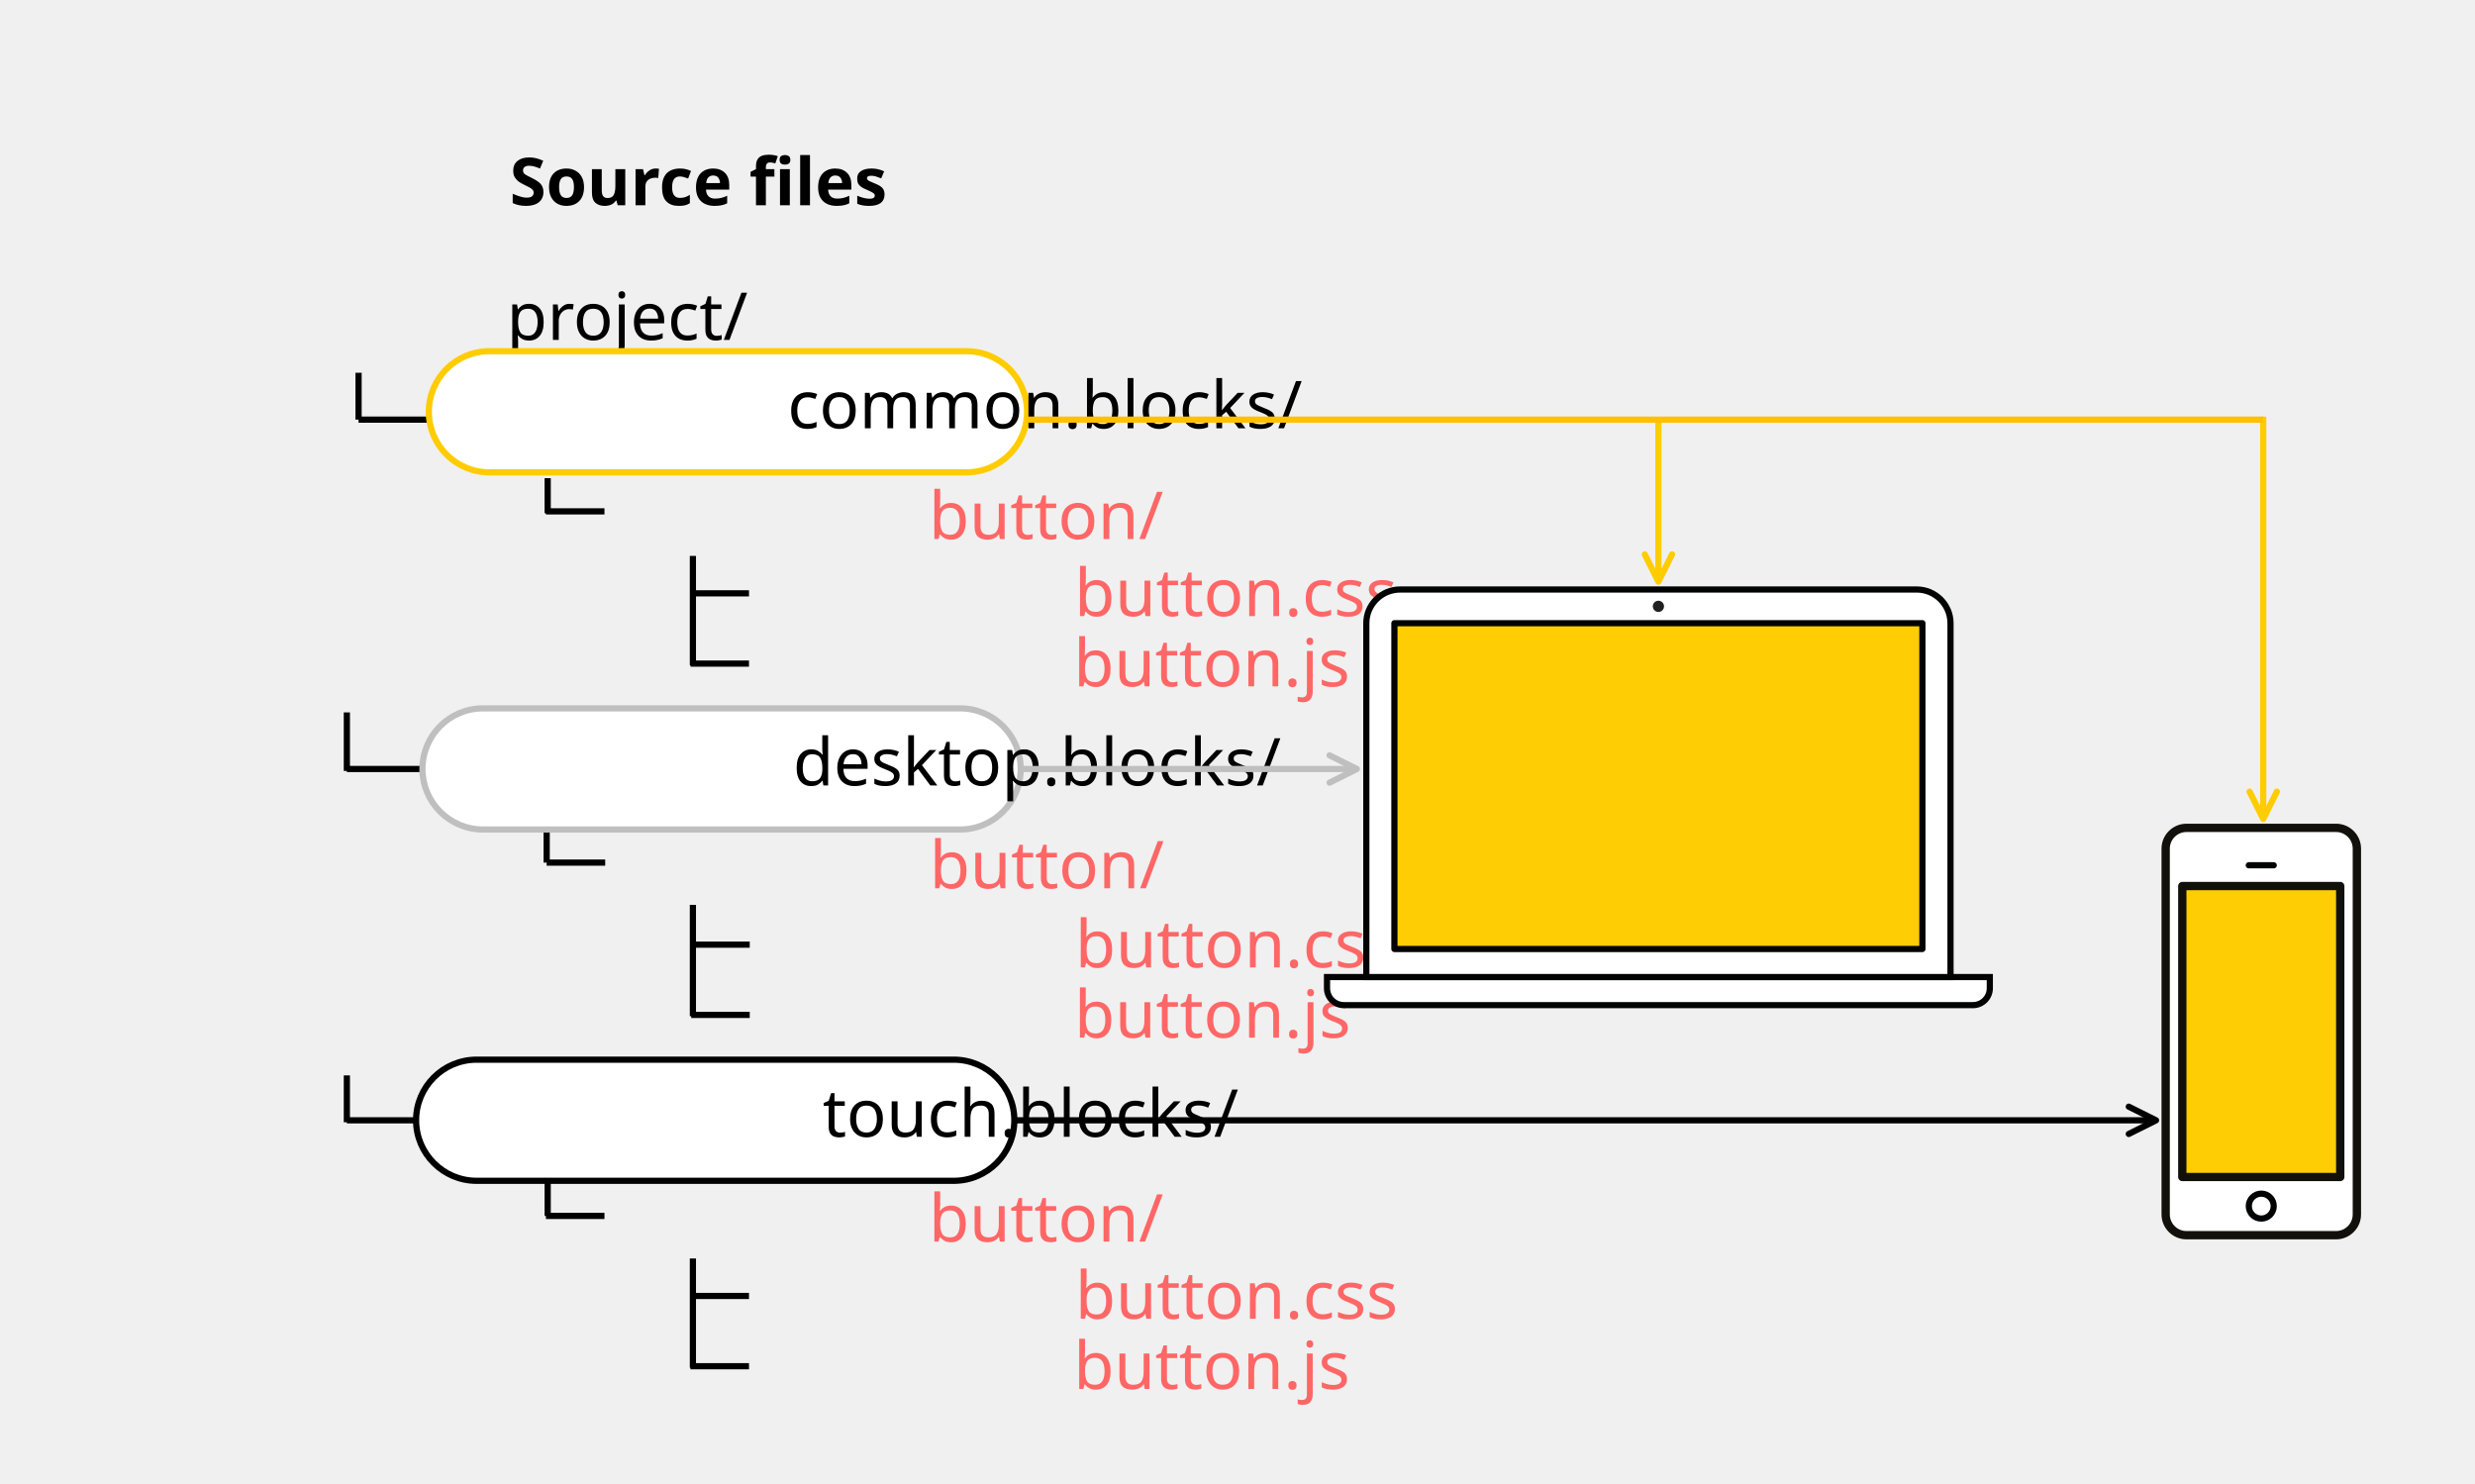
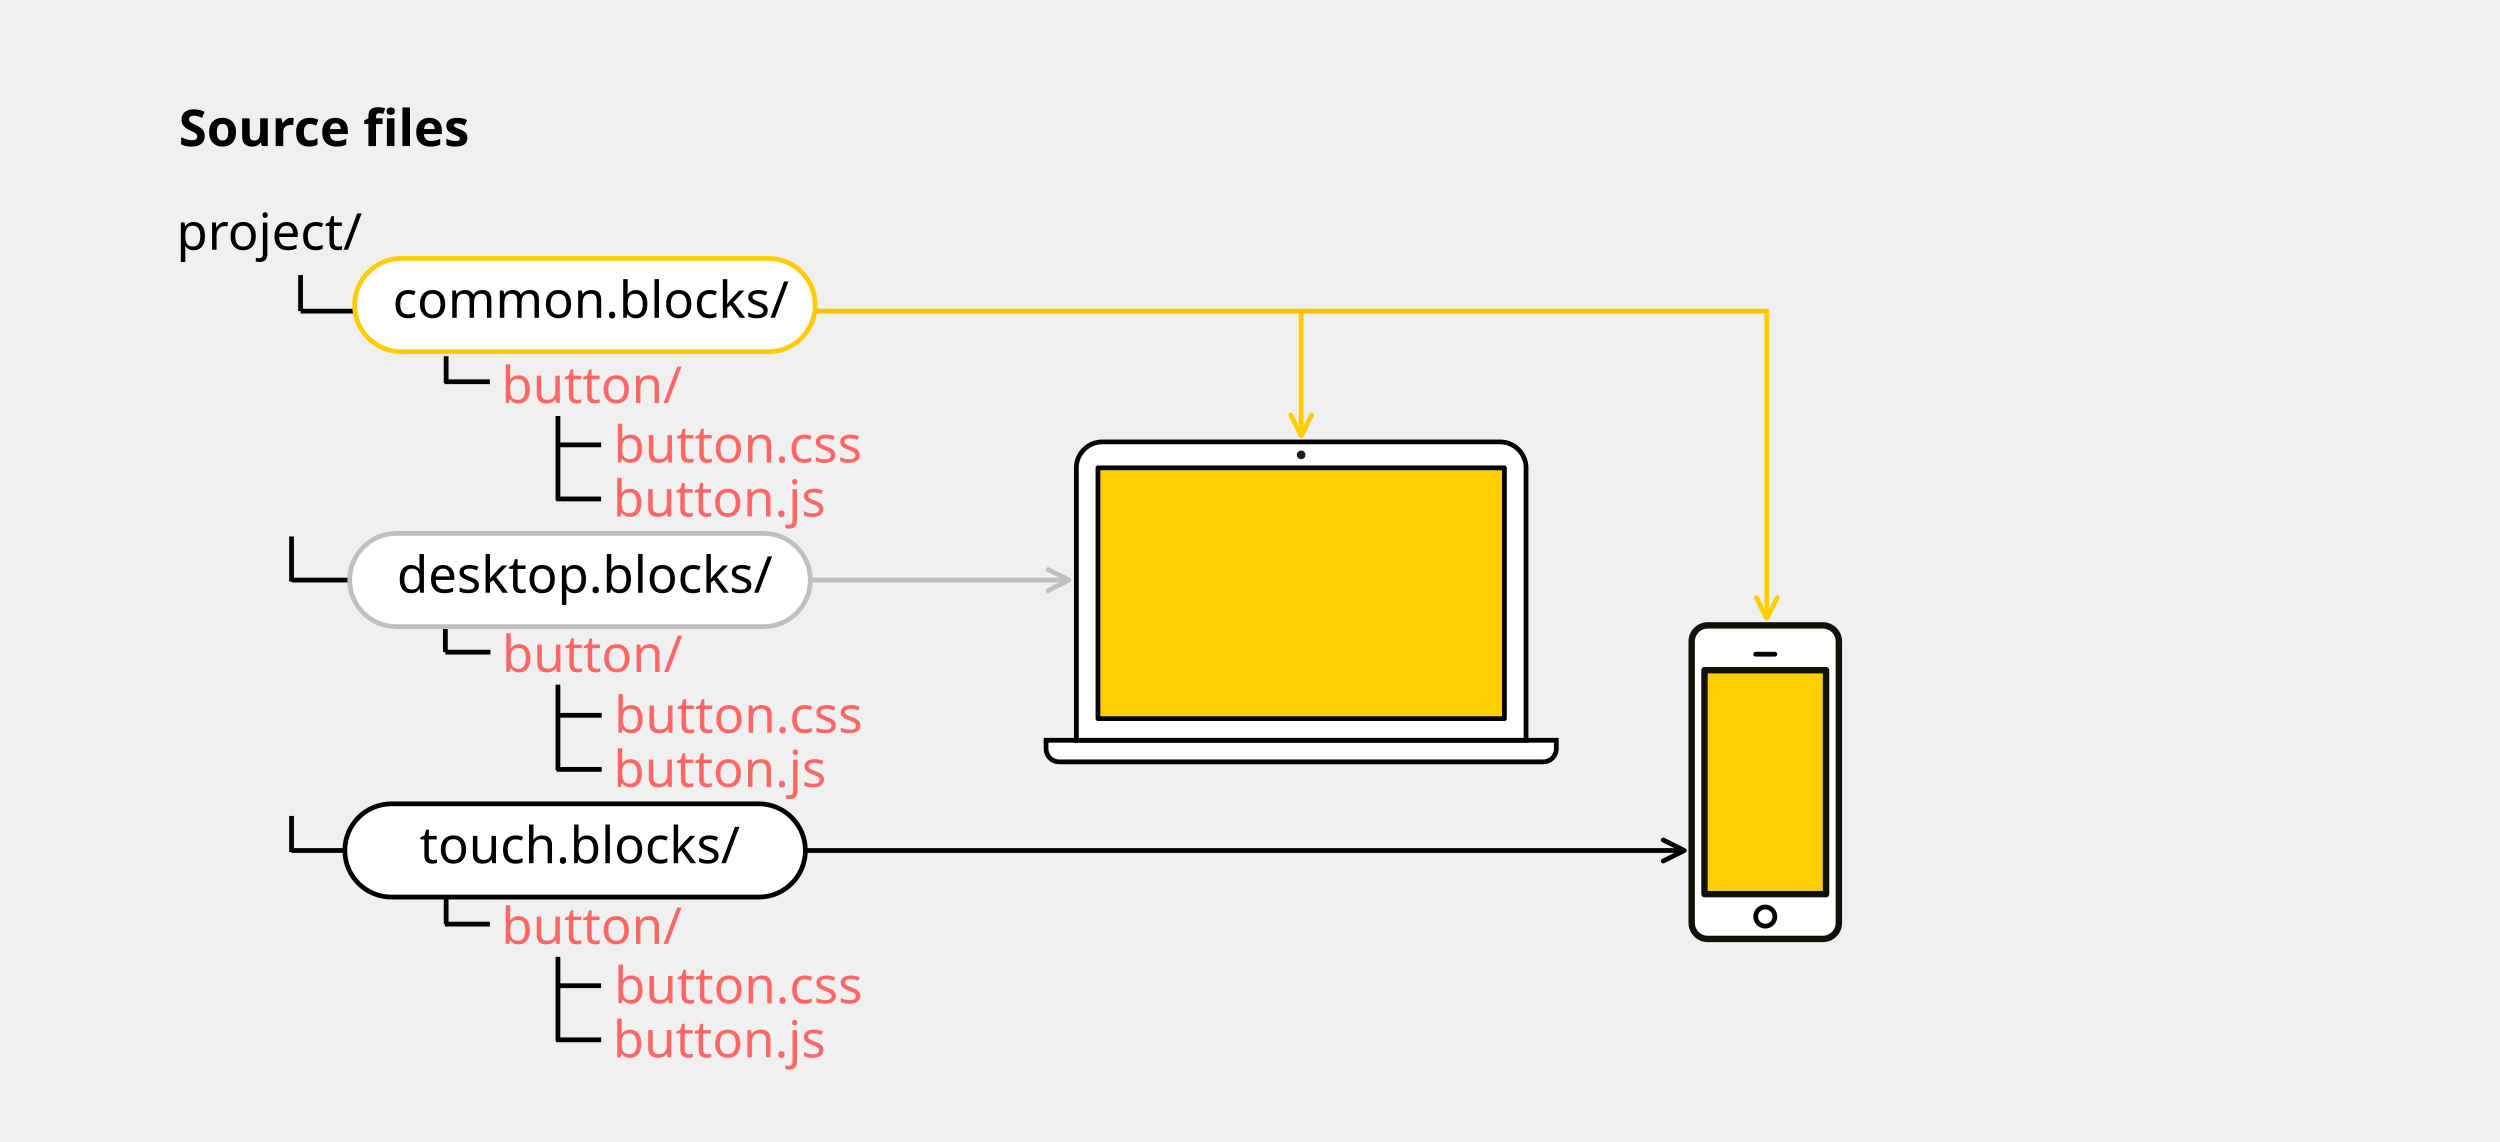
- <svg xmlns="http://www.w3.org/2000/svg" xmlns:ns1="http://schemas.microsoft.com/visio/2003/SVGExtensions/" xmlns:xlink="http://www.w3.org/1999/xlink" width="599" height="359" viewBox="0 0 598.716 359.063" xml:space="preserve" color-interpolation-filters="sRGB" class="st29">
-   <ns1:documentProperties ns1:langID="1049" ns1:metric="true" ns1:viewMarkup="false">
-     <ns1:userDefs>
-       <ns1:ud ns1:nameU="msvNoAutoConnect" ns1:val="VT0(0):26" />
-       <ns1:ud ns1:nameU="msvConvertTheme" />
-       <ns1:ud ns1:nameU="DocShowPicture" ns1:prompt="" ns1:val="VT0(1):26" />
-       <ns1:ud ns1:nameU="visTLShowProps" ns1:prompt="" ns1:val="VT0(0):26" />
-     </ns1:userDefs>
-   </ns1:documentProperties>
+ <svg xmlns="http://www.w3.org/2000/svg" xmlns:xlink="http://www.w3.org/1999/xlink" width="786" height="359" viewBox="0 0 785.578 359.054" xml:space="preserve" color-interpolation-filters="sRGB" class="st29">
  <style type="text/css">
	
		.st1 {fill:#ffcc00;stroke:none;stroke-linecap:round;stroke-linejoin:round;stroke-width:0.72}
		.st2 {fill:none;marker-end:url(#mrkr13-6);stroke:none;stroke-linecap:butt;stroke-width:1.5}
		.st3 {fill:#ffcc00;fill-opacity:1;stroke:#ffcc00;stroke-opacity:1;stroke-width:0.373}
		.st4 {fill:#000000;font-family:Yandex Sans Text Light;font-size:1.333em;font-weight:bold}
		.st5 {stroke:#000000;stroke-linecap:butt;stroke-width:1.5}
		.st6 {fill:#ff6666;font-family:Yandex Sans Text Light;font-size:1.333em}
		.st7 {fill:#000000;font-family:Yandex Sans Text Light;font-size:1.333em}
		.st8 {fill:#ffffff;marker-end:url(#mrkr13-136);stroke:#bfbfbf;stroke-linecap:butt;stroke-width:1.5}
		.st9 {fill:#bfbfbf;fill-opacity:1;stroke:#bfbfbf;stroke-opacity:1;stroke-width:0.373}
		.st10 {fill:#ffffff;marker-end:url(#mrkr13-6);stroke:#ffcc00;stroke-linecap:butt;stroke-width:1.5}
		.st11 {fill:#ffffff;marker-end:url(#mrkr13-145);stroke:#000000;stroke-linecap:butt;stroke-width:1.5}
		.st12 {fill:#000000;fill-opacity:1;stroke:#000000;stroke-opacity:1;stroke-width:0.373}
		.st13 {fill:#ffffff;stroke:#010202;stroke-linecap:butt;stroke-width:1.5}
		.st14 {fill:#202021;stroke:none;stroke-linecap:butt;stroke-width:1.5}
		.st15 {fill:#ffcc09;stroke:#010202;stroke-linecap:butt;stroke-width:1.5}
		.st16 {fill:none}
		.st17 {stroke:#010202;stroke-linecap:round;stroke-linejoin:round;stroke-width:1.5}
		.st18 {fill:#ffcd04;stroke:#010202;stroke-linecap:round;stroke-linejoin:round;stroke-width:1.5}
		.st19 {fill:#ffffff;stroke:none;stroke-linecap:butt;stroke-width:1.5}
		.st20 {fill:#12100b;stroke:none;stroke-linecap:butt;stroke-width:1.5}
		.st21 {fill:#ffcd04;stroke:none;stroke-linecap:butt;stroke-width:1.5}
		.st22 {marker-end:url(#mrkr3-198);stroke:#000000;stroke-linecap:butt;stroke-width:1.5}
		.st23 {fill:#000000;fill-opacity:1;stroke:#000000;stroke-opacity:1;stroke-width:0.455}
		.st24 {marker-end:url(#mrkr3-205);stroke:#bfbfbf;stroke-linecap:butt;stroke-width:1.5}
		.st25 {fill:#bfbfbf;fill-opacity:1;stroke:#bfbfbf;stroke-opacity:1;stroke-width:0.455}
		.st26 {marker-end:url(#mrkr3-212);stroke:#ffcc00;stroke-linecap:butt;stroke-width:1.5}
		.st27 {fill:#ffcc00;fill-opacity:1;stroke:#ffcc00;stroke-opacity:1;stroke-width:0.455}
		.st28 {stroke:#ffc000;stroke-linecap:butt;stroke-width:1.5}
		.st29 {fill:none;fill-rule:evenodd;font-size:12px;overflow:visible;stroke-linecap:square;stroke-miterlimit:3}
	
	</style>
  <defs id="Patterns_And_Gradients">
    <linearGradient id="grad0-11" x1="0" y1="0" x2="1" y2="0" gradientTransform="rotate(270 0.5 0.5)">
      <stop offset="0" stop-color="#f2f2f2" stop-opacity="1" />
      <stop offset="1" stop-color="#ffffff" stop-opacity="1" />
    </linearGradient>
    <linearGradient id="grad0-217" x1="0" y1="0" x2="1" y2="0" gradientTransform="rotate(270 0.5 0.5)">
      <stop offset="0" stop-color="#ffce3c" stop-opacity="1" />
      <stop offset="1" stop-color="#ffc000" stop-opacity="1" />
    </linearGradient>
  </defs>
  <defs id="Markers">
    <g id="lend13">
      <path d="M 3 1 L 0 0 L 3 -1 L 3 1 " style="stroke:none" />
    </g>
-     <marker id="mrkr13-6" class="st3" ns1:arrowType="13" ns1:arrowSize="2" ns1:setback="8.04" refX="-8.04" orient="auto" markerUnits="strokeWidth" overflow="visible">
+     <marker id="mrkr13-6" class="st3" refX="-8.04" orient="auto" markerUnits="strokeWidth" overflow="visible">
      <use xlink:href="#lend13" transform="scale(-2.68,-2.68) " />
    </marker>
-     <marker id="mrkr13-136" class="st9" ns1:arrowType="13" ns1:arrowSize="2" ns1:setback="8.04" refX="-8.04" orient="auto" markerUnits="strokeWidth" overflow="visible">
+     <marker id="mrkr13-136" class="st9" refX="-8.04" orient="auto" markerUnits="strokeWidth" overflow="visible">
      <use xlink:href="#lend13" transform="scale(-2.68,-2.68) " />
    </marker>
-     <marker id="mrkr13-145" class="st12" ns1:arrowType="13" ns1:arrowSize="2" ns1:setback="8.04" refX="-8.04" orient="auto" markerUnits="strokeWidth" overflow="visible">
+     <marker id="mrkr13-145" class="st12" refX="-8.04" orient="auto" markerUnits="strokeWidth" overflow="visible">
      <use xlink:href="#lend13" transform="scale(-2.68,-2.68) " />
    </marker>
    <g id="lend3">
      <path d="M 2 1 L 0 0 L 2 -1 " style="stroke-linecap:round;stroke-linejoin:round;fill:none" />
    </g>
-     <marker id="mrkr3-198" class="st23" ns1:arrowType="3" ns1:arrowSize="1" orient="auto" markerUnits="strokeWidth" overflow="visible">
+     <marker id="mrkr3-198" class="st23" orient="auto" markerUnits="strokeWidth" overflow="visible">
      <use xlink:href="#lend3" transform="scale(-2.2,-2.2) " />
    </marker>
-     <marker id="mrkr3-205" class="st25" ns1:arrowType="3" ns1:arrowSize="1" orient="auto" markerUnits="strokeWidth" overflow="visible">
+     <marker id="mrkr3-205" class="st25" orient="auto" markerUnits="strokeWidth" overflow="visible">
      <use xlink:href="#lend3" transform="scale(-2.2,-2.2) " />
    </marker>
-     <marker id="mrkr3-212" class="st27" ns1:arrowType="3" ns1:arrowSize="1" orient="auto" markerUnits="strokeWidth" overflow="visible">
+     <marker id="mrkr3-212" class="st27" orient="auto" markerUnits="strokeWidth" overflow="visible">
      <use xlink:href="#lend3" transform="scale(-2.2,-2.2) " />
    </marker>
  </defs>
-   <g ns1:mID="4" ns1:index="2" ns1:groupContext="foregroundPage">
-     <ns1:pageProperties ns1:drawingScale="0.0393701" ns1:pageScale="0.0393701" ns1:drawingUnits="24" ns1:shadowOffsetX="8.50394" ns1:shadowOffsetY="-8.50394" />
-     <ns1:layer ns1:name="Flowchart" ns1:index="0" />
-     <ns1:layer ns1:name="Connector" ns1:index="1" />
-     <ns1:layer ns1:name="Соединительная линия" ns1:index="2" />
-     <g id="shape1-1" ns1:mID="1" ns1:groupContext="shape" transform="translate(156.386,-328.35)">
-       <path d="M0 359.06 L134.31 359.06 L0 359.06 Z" class="st1" />
-     </g>
-     <g id="shape4-3" ns1:mID="4" ns1:groupContext="shape" transform="translate(22.8189,-300.004)">
-       <ns1:textBlock ns1:margins="rect(4,4,4,4)" ns1:tabSpace="42.5197" />
-       <ns1:textRect cx="66.614" cy="344.889" width="133.23" height="28.346" />
-       <rect x="0" y="330.716" width="133.228" height="28.346" class="st2" />
-       <text x="25.49" y="349.69" class="st4" ns1:langID="1033">
-         <ns1:paragraph ns1:horizAlign="1" />
-         <ns1:tabList />Source files</text>
-     </g>
-     <g id="shape5-8" ns1:mID="5" ns1:groupContext="shape" transform="translate(491.44,115.752) rotate(90)">
-       <path d="M0 359.06 L8.5 359.06" class="st5" />
-     </g>
-     <g id="shape7-13" ns1:mID="7" ns1:groupContext="shape" transform="translate(131.953,-235.276)">
-       <path d="M0 359.06 L14.17 359.06" class="st5" />
-     </g>
-     <g id="shape8-17" ns1:mID="8" ns1:groupContext="shape" transform="translate(134.747,-223.468)">
-       <ns1:textBlock ns1:margins="rect(4,4,4,4)" ns1:tabSpace="42.5197" />
-       <ns1:textRect cx="42.52" cy="349.141" width="85.04" height="19.843" />
-       <rect x="0" y="339.22" width="85.039" height="19.843" class="st2" />
-       <text x="15.01" y="353.94" class="st6" ns1:langID="1033">
-         <ns1:paragraph ns1:horizAlign="1" />
-         <ns1:tabList />button/</text>
-     </g>
-     <g id="shape11-21" ns1:mID="11" ns1:groupContext="shape" transform="translate(166.94,-215.433)">
-       <path d="M0 359.06 L14.17 359.06" class="st5" />
-     </g>
-     <g id="shape17-25" ns1:mID="17" ns1:groupContext="shape" transform="translate(33.4488,-271.657)">
-       <ns1:textBlock ns1:margins="rect(4,4,4,4)" ns1:tabSpace="42.5197" />
-       <ns1:textRect cx="42.52" cy="349.141" width="85.04" height="19.843" />
-       <rect x="0" y="339.22" width="85.039" height="19.843" class="st2" />
-       <text x="14.14" y="353.94" class="st7" ns1:langID="1033">
-         <ns1:paragraph ns1:horizAlign="1" />
-         <ns1:tabList />project/</text>
-     </g>
-     <g id="shape18-29" ns1:mID="18" ns1:groupContext="shape" transform="translate(86.5984,-257.484)">
-       <path d="M0 359.06 L19.84 359.06" class="st5" />
-     </g>
-     <g id="shape19-33" ns1:mID="19" ns1:groupContext="shape" transform="translate(445.661,90.2399) rotate(90)">
-       <path d="M0 359.06 L11.34 359.06" class="st5" />
-     </g>
-     <g id="shape43-37" ns1:mID="43" ns1:groupContext="shape" transform="translate(526.59,134.559) rotate(90)">
-       <path d="M0 359.06 L26.46 359.06" class="st5" />
-     </g>
-     <g id="shape44-41" ns1:mID="44" ns1:groupContext="shape" transform="translate(174.472,-192.756)">
-       <ns1:textBlock ns1:margins="rect(4,4,4,4)" ns1:tabSpace="42.5197" />
-       <ns1:textRect cx="42.52" cy="354.102" width="85.04" height="9.921" />
-       <rect x="0" y="349.141" width="85.039" height="9.921" class="st2" />
-       <text x="10.34" y="358.9" class="st6" ns1:langID="1033">
-         <ns1:paragraph ns1:horizAlign="1" />
-         <ns1:tabList />button.js</text>
-     </g>
-     <g id="shape45-45" ns1:mID="45" ns1:groupContext="shape" transform="translate(180.634,-209.764)">
-       <ns1:textBlock ns1:margins="rect(4,4,4,4)" ns1:tabSpace="42.5197" />
-       <ns1:textRect cx="42.52" cy="354.102" width="85.04" height="9.921" />
-       <rect x="0" y="349.141" width="85.039" height="9.921" class="st2" />
-       <text x="4.38" y="358.9" class="st6" ns1:langID="1033">
-         <ns1:paragraph ns1:horizAlign="1" />
-         <ns1:tabList />button.css</text>
-     </g>
-     <g id="shape48-49" ns1:mID="48" ns1:groupContext="shape" transform="translate(166.94,-198.425)">
-       <path d="M0 359.06 L14.17 359.06" class="st5" />
-     </g>
-     <g id="shape49-53" ns1:mID="49" ns1:groupContext="shape" transform="translate(491.194,190.46) rotate(90)">
-       <path d="M0 359.06 L18.35 359.06" class="st5" />
-     </g>
-     <g id="shape51-57" ns1:mID="51" ns1:groupContext="shape" transform="translate(132.132,-150.252)">
-       <path d="M0 359.06 L14.17 359.06" class="st5" />
-     </g>
-     <g id="shape52-61" ns1:mID="52" ns1:groupContext="shape" transform="translate(134.926,-138.914)">
-       <ns1:textBlock ns1:margins="rect(4,4,4,4)" ns1:tabSpace="42.5197" />
-       <ns1:textRect cx="42.52" cy="349.141" width="85.04" height="19.843" />
-       <rect x="0" y="339.22" width="85.039" height="19.843" class="st2" />
-       <text x="15.01" y="353.94" class="st6" ns1:langID="1033">
-         <ns1:paragraph ns1:horizAlign="1" />
-         <ns1:tabList />button/</text>
-     </g>
-     <g id="shape53-65" ns1:mID="53" ns1:groupContext="shape" transform="translate(167.119,-130.394)">
-       <path d="M0 359.06 L14.17 359.06" class="st5" />
-     </g>
-     <g id="shape54-69" ns1:mID="54" ns1:groupContext="shape" transform="translate(83.7638,-172.913)">
-       <path d="M0 359.06 L19.84 359.06" class="st5" />
-     </g>
-     <g id="shape55-73" ns1:mID="55" ns1:groupContext="shape" transform="translate(442.826,172.445) rotate(90)">
-       <path d="M0 359.06 L14.17 359.06" class="st5" />
-     </g>
-     <g id="shape56-77" ns1:mID="56" ns1:groupContext="shape" transform="translate(526.59,219.031) rotate(90)">
-       <path d="M0 359.06 L26.95 359.06" class="st5" />
-     </g>
-     <g id="shape57-81" ns1:mID="57" ns1:groupContext="shape" transform="translate(174.651,-107.717)">
-       <ns1:textBlock ns1:margins="rect(4,4,4,4)" ns1:tabSpace="42.5197" />
-       <ns1:textRect cx="42.52" cy="354.102" width="85.04" height="9.921" />
-       <rect x="0" y="349.141" width="85.039" height="9.921" class="st2" />
-       <text x="10.34" y="358.9" class="st6" ns1:langID="1033">
-         <ns1:paragraph ns1:horizAlign="1" />
-         <ns1:tabList />button.js</text>
-     </g>
-     <g id="shape58-85" ns1:mID="58" ns1:groupContext="shape" transform="translate(180.813,-124.724)">
-       <ns1:textBlock ns1:margins="rect(4,4,4,4)" ns1:tabSpace="42.5197" />
-       <ns1:textRect cx="42.52" cy="354.102" width="85.04" height="9.921" />
-       <rect x="0" y="349.141" width="85.039" height="9.921" class="st2" />
-       <text x="4.38" y="358.9" class="st6" ns1:langID="1033">
-         <ns1:paragraph ns1:horizAlign="1" />
-         <ns1:tabList />button.css</text>
-     </g>
-     <g id="shape59-89" ns1:mID="59" ns1:groupContext="shape" transform="translate(167.119,-113.386)">
-       <path d="M0 359.06 L14.17 359.06" class="st5" />
-     </g>
-     <g id="shape60-93" ns1:mID="60" ns1:groupContext="shape" transform="translate(491.44,276.133) rotate(90)">
-       <path d="M0 359.06 L18.2 359.06" class="st5" />
-     </g>
-     <g id="shape62-97" ns1:mID="62" ns1:groupContext="shape" transform="translate(131.953,-64.7281)">
-       <path d="M0 359.06 L14.17 359.06" class="st5" />
-     </g>
-     <g id="shape63-101" ns1:mID="63" ns1:groupContext="shape" transform="translate(134.747,-53.3895)">
-       <ns1:textBlock ns1:margins="rect(4,4,4,4)" ns1:tabSpace="42.5197" />
-       <ns1:textRect cx="42.52" cy="349.141" width="85.04" height="19.843" />
-       <rect x="0" y="339.22" width="85.039" height="19.843" class="st2" />
-       <text x="15.01" y="353.94" class="st6" ns1:langID="1033">
-         <ns1:paragraph ns1:horizAlign="1" />
-         <ns1:tabList />button/</text>
-     </g>
-     <g id="shape64-105" ns1:mID="64" ns1:groupContext="shape" transform="translate(166.94,-45.3543)">
-       <path d="M0 359.06 L14.17 359.06" class="st5" />
-     </g>
-     <g id="shape65-109" ns1:mID="65" ns1:groupContext="shape" transform="translate(83.7638,-87.874)">
-       <path d="M0 359.06 L19.84 359.06" class="st5" />
-     </g>
-     <g id="shape66-113" ns1:mID="66" ns1:groupContext="shape" transform="translate(442.826,260.319) rotate(90)">
-       <path d="M0 359.06 L11.34 359.06" class="st5" />
-     </g>
-     <g id="shape67-117" ns1:mID="67" ns1:groupContext="shape" transform="translate(526.59,304.637) rotate(90)">
-       <path d="M0 359.06 L26.46 359.06" class="st5" />
-     </g>
-     <g id="shape68-121" ns1:mID="68" ns1:groupContext="shape" transform="translate(174.472,-22.6772)">
-       <ns1:textBlock ns1:margins="rect(4,4,4,4)" ns1:tabSpace="42.5197" />
-       <ns1:textRect cx="42.52" cy="354.102" width="85.04" height="9.921" />
-       <rect x="0" y="349.141" width="85.039" height="9.921" class="st2" />
-       <text x="10.34" y="358.9" class="st6" ns1:langID="1033">
-         <ns1:paragraph ns1:horizAlign="1" />
-         <ns1:tabList />button.js</text>
-     </g>
-     <g id="shape69-125" ns1:mID="69" ns1:groupContext="shape" transform="translate(180.813,-39.685)">
-       <ns1:textBlock ns1:margins="rect(4,4,4,4)" ns1:tabSpace="42.5197" />
-       <ns1:textRect cx="42.52" cy="354.102" width="85.04" height="9.921" />
-       <rect x="0" y="349.141" width="85.039" height="9.921" class="st2" />
-       <text x="4.38" y="358.9" class="st6" ns1:langID="1033">
-         <ns1:paragraph ns1:horizAlign="1" />
-         <ns1:tabList />button.css</text>
-     </g>
-     <g id="shape70-129" ns1:mID="70" ns1:groupContext="shape" transform="translate(166.94,-28.3465)">
-       <path d="M0 359.06 L14.17 359.06" class="st5" />
-     </g>
-     <g id="shape73-133" ns1:mID="73" ns1:groupContext="shape" transform="translate(102.066,-158.271)">
-       <ns1:textBlock ns1:margins="rect(4,4,4,4)" ns1:tabSpace="42.5197" />
-       <ns1:textRect cx="72.407" cy="344.401" width="144.82" height="29.324" />
-       <rect x="0" y="329.739" width="144.813" height="29.324" rx="14.662" ry="14.662" class="st8" />
-       <text x="14.84" y="348.4" class="st7" ns1:langID="1033">
-         <ns1:paragraph ns1:spLine="-1" ns1:horizAlign="1" />
-         <ns1:tabList />desktop.blocks/</text>
-     </g>
-     <g id="shape74-138" ns1:mID="74" ns1:groupContext="shape" transform="translate(103.606,-244.728)">
-       <ns1:textBlock ns1:margins="rect(4,4,4,4)" ns1:tabSpace="42.5197" />
-       <ns1:textRect cx="72.407" cy="344.401" width="144.82" height="29.324" />
-       <rect x="0" y="329.739" width="144.813" height="29.324" rx="14.662" ry="14.662" class="st10" />
-       <text x="11.98" y="348.4" class="st7" ns1:langID="1033">
-         <ns1:paragraph ns1:spLine="-1" ns1:horizAlign="1" />
-         <ns1:tabList />common.blocks/</text>
-     </g>
-     <g id="shape77-142" ns1:mID="77" ns1:groupContext="shape" transform="translate(100.525,-73.232)">
-       <ns1:textBlock ns1:margins="rect(4,4,4,4)" ns1:tabSpace="42.5197" />
-       <ns1:textRect cx="72.407" cy="344.401" width="144.82" height="29.324" />
-       <rect x="0" y="329.739" width="144.813" height="29.324" rx="14.662" ry="14.662" class="st11" />
-       <text x="23.54" y="348.4" class="st7" ns1:langID="1033">
-         <ns1:paragraph ns1:spLine="-1" ns1:horizAlign="1" />
-         <ns1:tabList />touch.blocks/</text>
-     </g>
-     <g id="group87-147" transform="translate(321.024,-115.752)" ns1:mID="87" ns1:groupContext="group">
-       <g id="group88-148" ns1:mID="88" ns1:groupContext="group">
-         <g id="shape89-149" ns1:mID="89" ns1:groupContext="shape">
-           <path d="M85.66 352.26 L69.34 352.26 L0 352.26 L0 353.62 L0 354.98 C-0 357.23 1.84 359.06 4.08 359.06 L156.36          359.06 C158.61 359.06 160.44 357.23 160.44 354.98 L160.44 353.62 L160.44 352.26 L85.66 352.26 Z" class="st13" />
-         </g>
-         <g id="shape90-151" ns1:mID="90" ns1:groupContext="shape" transform="translate(9.51768,-6.79835)">
-           <path d="M133.25 265.25 L8.16 265.25 C3.67 265.25 0 268.92 0 273.4 L0 359.06 L59.83 359.06 L66.62 359.06 L67.98          359.06 L76.14 359.06 L141.41 359.06 L141.41 273.4 C141.41 268.92 137.73 265.25 133.25 265.25 Z" class="st13" />
-         </g>
-         <g id="shape91-153" ns1:mID="91" ns1:groupContext="shape" transform="translate(78.8608,-95.1768)">
-           <path d="M2.72 357.7 C2.72 358.45 2.11 359.06 1.36 359.06 C0.61 359.06 0 358.45 0 357.7 C0 356.95 0.61 356.34          1.36 356.34 C2.11 356.34 2.72 356.95 2.72 357.7 Z" class="st14" />
-         </g>
-         <g id="group92-155" transform="translate(50.3078,-27.1934)" ns1:mID="92" ns1:groupContext="group">
-           <g id="shape93-156" ns1:mID="93" ns1:groupContext="shape">
-             <path d="M35.35 334.59 L24.47 334.59 C24.47 318.27 33.99 306.04 33.99 306.04 L4.08 306.04 C1.84 306.04 0           307.87 0 310.11 L0 354.98 C-0 357.23 1.84 359.06 4.08 359.06 L35.96 359.06 C32.97 346.42 35.35           334.59 35.35 334.59 Z" class="st15" />
-           </g>
-           <g id="group94-158" transform="translate(8.15801,0)" ns1:mID="94" ns1:groupContext="group">
-             <g id="shape95-159" ns1:mID="95" ns1:groupContext="shape" transform="translate(2.51799E-013,-12.237)">
-               <path d="M0 353.62 C-0 353.62 9.52 359.06 21.75 359.06 C33.99 359.06 43.51 353.62 43.51 353.62 L0 353.62            Z" class="st16" />
-               <path d="M0 353.62 C-0 353.62 9.52 359.06 21.75 359.06 C33.99 359.06 43.51 353.62 43.51 353.62" class="st17" />
-             </g>
-             <g id="shape96-162" ns1:mID="96" ns1:groupContext="shape" transform="translate(6.79835,-36.7111)">
-               <path d="M0 353.62 L0 359.06 L0 353.62 Z" class="st16" />
-               <path d="M0 353.62 L0 359.06" class="st17" />
-             </g>
-             <g id="shape97-165" ns1:mID="97" ns1:groupContext="shape" transform="translate(33.9917,-36.7111)">
-               <path d="M0 353.62 L0 359.06 L0 353.62 Z" class="st16" />
-               <path d="M0 353.62 L0 359.06" class="st17" />
-             </g>
-             <g id="shape98-168" ns1:mID="98" ns1:groupContext="shape" transform="translate(25.8337,0)">
-               <path d="M1.97 359.06 L21.75 359.06 C24 359.06 25.83 357.23 25.83 354.98 L25.83 310.11 C25.83 307.87            24 306.04 21.75 306.04 L0 306.04 L1.97 359.06 Z" class="st16" />
-               <path d="M1.97 359.06 L21.75 359.06 C24 359.06 25.83 357.23 25.83 354.98 L25.83 310.11 C25.83 307.87            24 306.04 21.75 306.04 L0 306.04" class="st17" />
-             </g>
-           </g>
-         </g>
-         <g id="shape99-171" ns1:mID="99" ns1:groupContext="shape" transform="translate(16.316,-13.5967)">
-           <rect x="0" y="280.202" width="127.809" height="78.861" class="st18" />
+   <g>
+     <g id="shape212-1" transform="translate(164.026,-332.086)">
+       <path d="M0 359.05 L134.31 359.05 L0 359.05 Z" class="st1" />
+     </g>
+     <g id="shape213-3" transform="translate(30.4594,-303.74)">
+       <rect x="0" y="330.708" width="133.228" height="28.346" class="st2" />
+       <text x="25.49" y="349.68" class="st4">Source files</text>
+     </g>
+     <g id="shape214-8" transform="translate(499.073,112.008) rotate(90)">
+       <path d="M0 359.05 L8.5 359.05" class="st5" />
+     </g>
+     <g id="shape215-13" transform="translate(139.593,-239.012)">
+       <path d="M0 359.05 L14.17 359.05" class="st5" />
+     </g>
+     <g id="shape216-17" transform="translate(142.387,-227.204)">
+       <rect x="0" y="339.212" width="85.039" height="19.843" class="st2" />
+       <text x="15.01" y="353.93" class="st6">button/</text>
+     </g>
+     <g id="shape217-21" transform="translate(174.581,-219.169)">
+       <path d="M0 359.05 L14.17 359.05" class="st5" />
+     </g>
+     <g id="shape218-25" transform="translate(41.0893,-275.393)">
+       <rect x="0" y="339.212" width="85.039" height="19.843" class="st2" />
+       <text x="14.14" y="353.93" class="st7">project/</text>
+     </g>
+     <g id="shape219-29" transform="translate(94.2389,-261.22)">
+       <path d="M0 359.05 L19.84 359.05" class="st5" />
+     </g>
+     <g id="shape220-33" transform="translate(453.293,86.4957) rotate(90)">
+       <path d="M0 359.05 L11.34 359.05" class="st5" />
+     </g>
+     <g id="shape221-37" transform="translate(534.222,130.814) rotate(90)">
+       <path d="M0 359.05 L26.46 359.05" class="st5" />
+     </g>
+     <g id="shape222-41" transform="translate(182.113,-196.492)">
+       <rect x="0" y="349.133" width="85.039" height="9.921" class="st2" />
+       <text x="10.34" y="358.89" class="st6">button.js</text>
+     </g>
+     <g id="shape223-45" transform="translate(188.275,-213.5)">
+       <rect x="0" y="349.133" width="85.039" height="9.921" class="st2" />
+       <text x="4.38" y="358.89" class="st6">button.css</text>
+     </g>
+     <g id="shape224-49" transform="translate(174.581,-202.161)">
+       <path d="M0 359.05 L14.17 359.05" class="st5" />
+     </g>
+     <g id="shape225-53" transform="translate(498.827,186.715) rotate(90)">
+       <path d="M0 359.05 L18.35 359.05" class="st5" />
+     </g>
+     <g id="shape226-57" transform="translate(139.772,-153.988)">
+       <path d="M0 359.05 L14.17 359.05" class="st5" />
+     </g>
+     <g id="shape227-61" transform="translate(142.566,-142.65)">
+       <rect x="0" y="339.212" width="85.039" height="19.843" class="st2" />
+       <text x="15.01" y="353.93" class="st6">button/</text>
+     </g>
+     <g id="shape228-65" transform="translate(174.76,-134.13)">
+       <path d="M0 359.05 L14.17 359.05" class="st5" />
+     </g>
+     <g id="shape229-69" transform="translate(91.4042,-176.649)">
+       <path d="M0 359.05 L19.84 359.05" class="st5" />
+     </g>
+     <g id="shape230-73" transform="translate(450.459,168.7) rotate(90)">
+       <path d="M0 359.05 L14.17 359.05" class="st5" />
+     </g>
+     <g id="shape231-77" transform="translate(534.222,215.287) rotate(90)">
+       <path d="M0 359.05 L26.95 359.05" class="st5" />
+     </g>
+     <g id="shape232-81" transform="translate(182.292,-111.453)">
+       <rect x="0" y="349.133" width="85.039" height="9.921" class="st2" />
+       <text x="10.34" y="358.89" class="st6">button.js</text>
+     </g>
+     <g id="shape233-85" transform="translate(188.454,-128.46)">
+       <rect x="0" y="349.133" width="85.039" height="9.921" class="st2" />
+       <text x="4.38" y="358.89" class="st6">button.css</text>
+     </g>
+     <g id="shape234-89" transform="translate(174.76,-117.122)">
+       <path d="M0 359.05 L14.17 359.05" class="st5" />
+     </g>
+     <g id="shape235-93" transform="translate(499.073,272.389) rotate(90)">
+       <path d="M0 359.05 L18.2 359.05" class="st5" />
+     </g>
+     <g id="shape236-97" transform="translate(139.593,-68.4641)">
+       <path d="M0 359.05 L14.17 359.05" class="st5" />
+     </g>
+     <g id="shape237-101" transform="translate(142.387,-57.1255)">
+       <rect x="0" y="339.212" width="85.039" height="19.843" class="st2" />
+       <text x="15.01" y="353.93" class="st6">button/</text>
+     </g>
+     <g id="shape238-105" transform="translate(174.581,-49.0903)">
+       <path d="M0 359.05 L14.17 359.05" class="st5" />
+     </g>
+     <g id="shape239-109" transform="translate(91.4042,-91.61)">
+       <path d="M0 359.05 L19.84 359.05" class="st5" />
+     </g>
+     <g id="shape240-113" transform="translate(450.459,256.574) rotate(90)">
+       <path d="M0 359.05 L11.34 359.05" class="st5" />
+     </g>
+     <g id="shape241-117" transform="translate(534.222,300.893) rotate(90)">
+       <path d="M0 359.05 L26.46 359.05" class="st5" />
+     </g>
+     <g id="shape242-121" transform="translate(182.113,-26.4132)">
+       <rect x="0" y="349.133" width="85.039" height="9.921" class="st2" />
+       <text x="10.34" y="358.89" class="st6">button.js</text>
+     </g>
+     <g id="shape243-125" transform="translate(188.454,-43.421)">
+       <rect x="0" y="349.133" width="85.039" height="9.921" class="st2" />
+       <text x="4.38" y="358.89" class="st6">button.css</text>
+     </g>
+     <g id="shape244-129" transform="translate(174.581,-32.0825)">
+       <path d="M0 359.05 L14.17 359.05" class="st5" />
+     </g>
+     <g id="shape245-133" transform="translate(109.706,-162.007)">
+       <rect x="0" y="329.73" width="144.813" height="29.324" rx="14.662" ry="14.662" class="st8" />
+       <text x="14.84" y="348.39" class="st7">desktop.blocks/</text>
+     </g>
+     <g id="shape246-138" transform="translate(111.247,-248.464)">
+       <rect x="0" y="329.73" width="144.813" height="29.324" rx="14.662" ry="14.662" class="st10" />
+       <text x="11.98" y="348.39" class="st7">common.blocks/</text>
+     </g>
+     <g id="shape247-142" transform="translate(108.166,-76.968)">
+       <rect x="0" y="329.73" width="144.813" height="29.324" rx="14.662" ry="14.662" class="st11" />
+       <text x="23.54" y="348.39" class="st7">touch.blocks/</text>
+     </g>
+     <g id="group248-147" transform="translate(328.664,-119.488)">
+       <g id="group249-148">
+         <g id="shape250-149">
+           <path d="M85.66 352.26 L69.34 352.26 L0 352.26 L0 353.62 L0 354.98 C-0 357.22 1.84 359.05 4.08 359.05 L156.36          359.05 C158.61 359.05 160.44 357.22 160.44 354.98 L160.44 353.62 L160.44 352.26 L85.66 352.26 Z" class="st13" />
+         </g>
+         <g id="shape251-151" transform="translate(9.51768,-6.79835)">
+           <path d="M133.25 265.24 L8.16 265.24 C3.67 265.24 0 268.91 0 273.4 L0 359.05 L59.83 359.05 L66.62 359.05 L67.98          359.05 L76.14 359.05 L141.41 359.05 L141.41 273.4 C141.41 268.91 137.73 265.24 133.25 265.24 Z" class="st13" />
+         </g>
+         <g id="shape252-153" transform="translate(78.8608,-95.1768)">
+           <path d="M2.72 357.69 C2.72 358.45 2.11 359.05 1.36 359.05 C0.61 359.05 0 358.45 0 357.69 C0 356.94 0.61 356.33          1.36 356.33 C2.11 356.33 2.72 356.94 2.72 357.69 Z" class="st14" />
+         </g>
+         <g id="group253-155" transform="translate(50.3078,-27.1934)">
+           <g id="shape254-156">
+             <path d="M35.35 334.58 L24.47 334.58 C24.47 318.26 33.99 306.03 33.99 306.03 L4.08 306.03 C1.84 306.03 0           307.86 0 310.11 L0 354.98 C-0 357.22 1.84 359.05 4.08 359.05 L35.96 359.05 C32.97 346.41 35.35           334.58 35.35 334.58 Z" class="st15" />
+           </g>
+           <g id="group255-158" transform="translate(8.15801,5.68434E-014)">
+             <g id="shape256-159" transform="translate(2.51799E-013,-12.237)">
+               <path d="M0 353.62 C-0 353.62 9.52 359.05 21.75 359.05 C33.99 359.05 43.51 353.62 43.51 353.62 L0 353.62            Z" class="st16" />
+               <path d="M0 353.62 C-0 353.62 9.52 359.05 21.75 359.05 C33.99 359.05 43.51 353.62 43.51 353.62" class="st17" />
+             </g>
+             <g id="shape257-162" transform="translate(6.79835,-36.7111)">
+               <path d="M0 353.62 L0 359.05 L0 353.62 Z" class="st16" />
+               <path d="M0 353.62 L0 359.05" class="st17" />
+             </g>
+             <g id="shape258-165" transform="translate(33.9917,-36.7111)">
+               <path d="M0 353.62 L0 359.05 L0 353.62 Z" class="st16" />
+               <path d="M0 353.62 L0 359.05" class="st17" />
+             </g>
+             <g id="shape259-168" transform="translate(25.8337,5.68434E-014)">
+               <path d="M1.97 359.05 L21.75 359.05 C24 359.05 25.83 357.22 25.83 354.98 L25.83 310.11 C25.83 307.86            24 306.03 21.75 306.03 L0 306.03 L1.97 359.05 Z" class="st16" />
+               <path d="M1.97 359.05 L21.75 359.05 C24 359.05 25.83 357.22 25.83 354.98 L25.83 310.11 C25.83 307.86            24 306.03 21.75 306.03 L0 306.03" class="st17" />
+             </g>
+           </g>
+         </g>
+         <g id="shape260-171" transform="translate(16.316,-13.5967)">
+           <rect x="0" y="280.194" width="127.809" height="78.861" class="st18" />
        </g>
      </g>
    </g>
-     <g id="group100-173" transform="translate(523.027,-59.0588)" ns1:mID="100" ns1:groupContext="group">
-       <g id="group101-174" ns1:mID="101" ns1:groupContext="group">
-         <g id="group102-175" ns1:mID="102" ns1:groupContext="group">
-           <g id="shape103-176" ns1:mID="103" ns1:groupContext="shape" transform="translate(1.00616,-1.00616)">
-             <path d="M5.03 359.06 C2.26 359.06 0 356.8 0 354.03 L0 265.49 C0 262.72 2.26 260.46 5.03 260.46 L41.25 260.46           C44.02 260.46 46.28 262.72 46.28 265.49 L46.28 354.03 C46.28 356.8 44.02 359.06 41.25 359.06           L5.03 359.06 Z" class="st19" />
-           </g>
-           <g id="shape104-178" ns1:mID="104" ns1:groupContext="shape">
-             <path d="M42.26 260.46 C44.47 260.46 46.28 262.27 46.28 264.48 L46.28 353.03 C46.28 355.24 44.47 357.05 42.26           357.05 L6.04 357.05 C3.82 357.05 2.01 355.24 2.01 353.03 L2.01 264.48 C2.01 262.27 3.82 260.46           6.04 260.46 L42.26 260.46 ZM42.26 258.45 L6.04 258.45 C2.72 258.45 0 261.16 0 264.48 L0 353.03           C-0 356.35 2.72 359.06 6.04 359.06 L42.26 359.06 C45.58 359.06 48.3 356.35 48.3 353.03 L48.3           264.48 C48.3 261.16 45.58 258.45 42.26 258.45 Z" class="st20" />
-           </g>
-         </g>
-         <g id="group105-180" transform="translate(4.02462,-14.0862)" ns1:mID="105" ns1:groupContext="group">
-           <g id="shape106-181" ns1:mID="106" ns1:groupContext="shape" transform="translate(1.00616,-1.00616)">
-             <rect x="0" y="288.632" width="38.234" height="70.431" class="st21" />
-           </g>
-           <g id="shape107-183" ns1:mID="107" ns1:groupContext="shape">
-             <path d="M38.23 288.63 L38.23 357.05 L2.01 357.05 L2.01 288.63 L38.23 288.63 ZM39.24 286.62 L1.01 286.62           C0.45 286.62 0 287.07 0 287.63 L0 358.06 C0 358.61 0.45 359.06 1.01 359.06 L39.24 359.06 C39.79           359.06 40.25 358.61 40.25 358.06 L40.25 287.63 C40.25 287.07 39.79 286.62 39.24 286.62 Z" class="st20" />
-           </g>
-         </g>
-         <g id="shape108-185" ns1:mID="108" ns1:groupContext="shape" transform="translate(21.1293,-5.03078)">
-           <ellipse cx="3.018" cy="356.044" rx="3.018" ry="3.018" class="st13" />
-         </g>
-         <g id="shape109-187" ns1:mID="109" ns1:groupContext="shape" transform="translate(27.1662,627.571) rotate(180)">
-           <path d="M0 359.06 L6.04 359.06" class="st17" />
-         </g>
-         <g id="shape110-190" ns1:mID="110" ns1:groupContext="shape" transform="translate(18.1108,-90.554)">
+     <g id="group261-173" transform="translate(530.668,-62.7948)">
+       <g id="group262-174">
+         <g id="group263-175">
+           <g id="shape264-176" transform="translate(1.00616,-1.00616)">
+             <path d="M5.03 359.05 C2.26 359.05 0 356.79 0 354.02 L0 265.48 C0 262.71 2.26 260.45 5.03 260.45 L41.25 260.45           C44.02 260.45 46.28 262.71 46.28 265.48 L46.28 354.02 C46.28 356.79 44.02 359.05 41.25 359.05           L5.03 359.05 Z" class="st19" />
+           </g>
+           <g id="shape265-178">
+             <path d="M42.26 260.45 C44.47 260.45 46.28 262.26 46.28 264.48 L46.28 353.02 C46.28 355.23 44.47 357.04 42.26           357.04 L6.04 357.04 C3.82 357.04 2.01 355.23 2.01 353.02 L2.01 264.48 C2.01 262.26 3.82 260.45           6.04 260.45 L42.26 260.45 ZM42.26 258.44 L6.04 258.44 C2.72 258.44 0 261.16 0 264.48 L0 353.02           C-0 356.34 2.72 359.05 6.04 359.05 L42.26 359.05 C45.58 359.05 48.3 356.34 48.3 353.02 L48.3           264.48 C48.3 261.16 45.58 258.44 42.26 258.44 Z" class="st20" />
+           </g>
+         </g>
+         <g id="group266-180" transform="translate(4.02462,-14.0862)">
+           <g id="shape267-181" transform="translate(1.00616,-1.00616)">
+             <rect x="0" y="288.623" width="38.234" height="70.431" class="st21" />
+           </g>
+           <g id="shape268-183">
+             <path d="M38.23 288.62 L38.23 357.04 L2.01 357.04 L2.01 288.62 L38.23 288.62 ZM39.24 286.61 L1.01 286.61           C0.45 286.61 0 287.06 0 287.62 L0 358.05 C0 358.6 0.45 359.05 1.01 359.05 L39.24 359.05 C39.79           359.05 40.25 358.6 40.25 358.05 L40.25 287.62 C40.25 287.06 39.79 286.61 39.24 286.61 Z" class="st20" />
+           </g>
+         </g>
+         <g id="shape269-185" transform="translate(21.1293,-5.03078)">
+           <ellipse cx="3.018" cy="356.036" rx="3.018" ry="3.018" class="st13" />
+         </g>
+         <g id="shape270-187" transform="translate(27.1662,627.555) rotate(180)">
+           <path d="M0 359.05 L6.04 359.05" class="st17" />
+         </g>
+         <g id="shape271-190" transform="translate(18.1108,-90.554)">
					</g>
-         <g id="shape111-191" ns1:mID="111" ns1:groupContext="shape" transform="translate(24.1477,-94.5786)">
+         <g id="shape272-191" transform="translate(24.1477,-94.5786)">
					</g>
      </g>
    </g>
-     <g id="shape112-192" ns1:mID="112" ns1:groupContext="shape" transform="translate(245.293,-87.874)">
-       <path d="M0 359.06 L276.41 359.06" class="st22" />
-     </g>
-     <g id="shape113-199" ns1:mID="113" ns1:groupContext="shape" transform="translate(246.331,-172.913)">
-       <path d="M0 359.06 L81.92 359.06" class="st24" />
-     </g>
-     <g id="shape115-206" ns1:mID="115" ns1:groupContext="shape" transform="translate(760.307,101.578) rotate(90)">
-       <path d="M0 359.06 L39.22 359.06" class="st26" />
-     </g>
-     <g id="shape116-213" ns1:mID="116" ns1:groupContext="shape" transform="translate(906.709,100.839) rotate(90)">
-       <path d="M0 359.06 L97.39 359.06" class="st26" />
-     </g>
-     <g id="shape117-220" ns1:mID="117" ns1:groupContext="shape" transform="translate(248.386,-257.484)">
-       <path d="M0 359.06 L299.26 359.06" class="st28" />
+     <g id="shape273-192" transform="translate(252.933,-91.61)">
+       <path d="M0 359.05 L276.41 359.05" class="st22" />
+     </g>
+     <g id="shape274-199" transform="translate(253.971,-176.649)">
+       <path d="M0 359.05 L81.92 359.05" class="st24" />
+     </g>
+     <g id="shape275-206" transform="translate(767.939,97.8343) rotate(90)">
+       <path d="M0 359.05 L39.22 359.05" class="st26" />
+     </g>
+     <g id="shape276-213" transform="translate(914.341,97.0949) rotate(90)">
+       <path d="M0 359.05 L97.39 359.05" class="st26" />
+     </g>
+     <g id="shape277-220" transform="translate(256.026,-261.22)">
+       <path d="M0 359.05 L299.26 359.05" class="st28" />
    </g>
  </g>
</svg>
